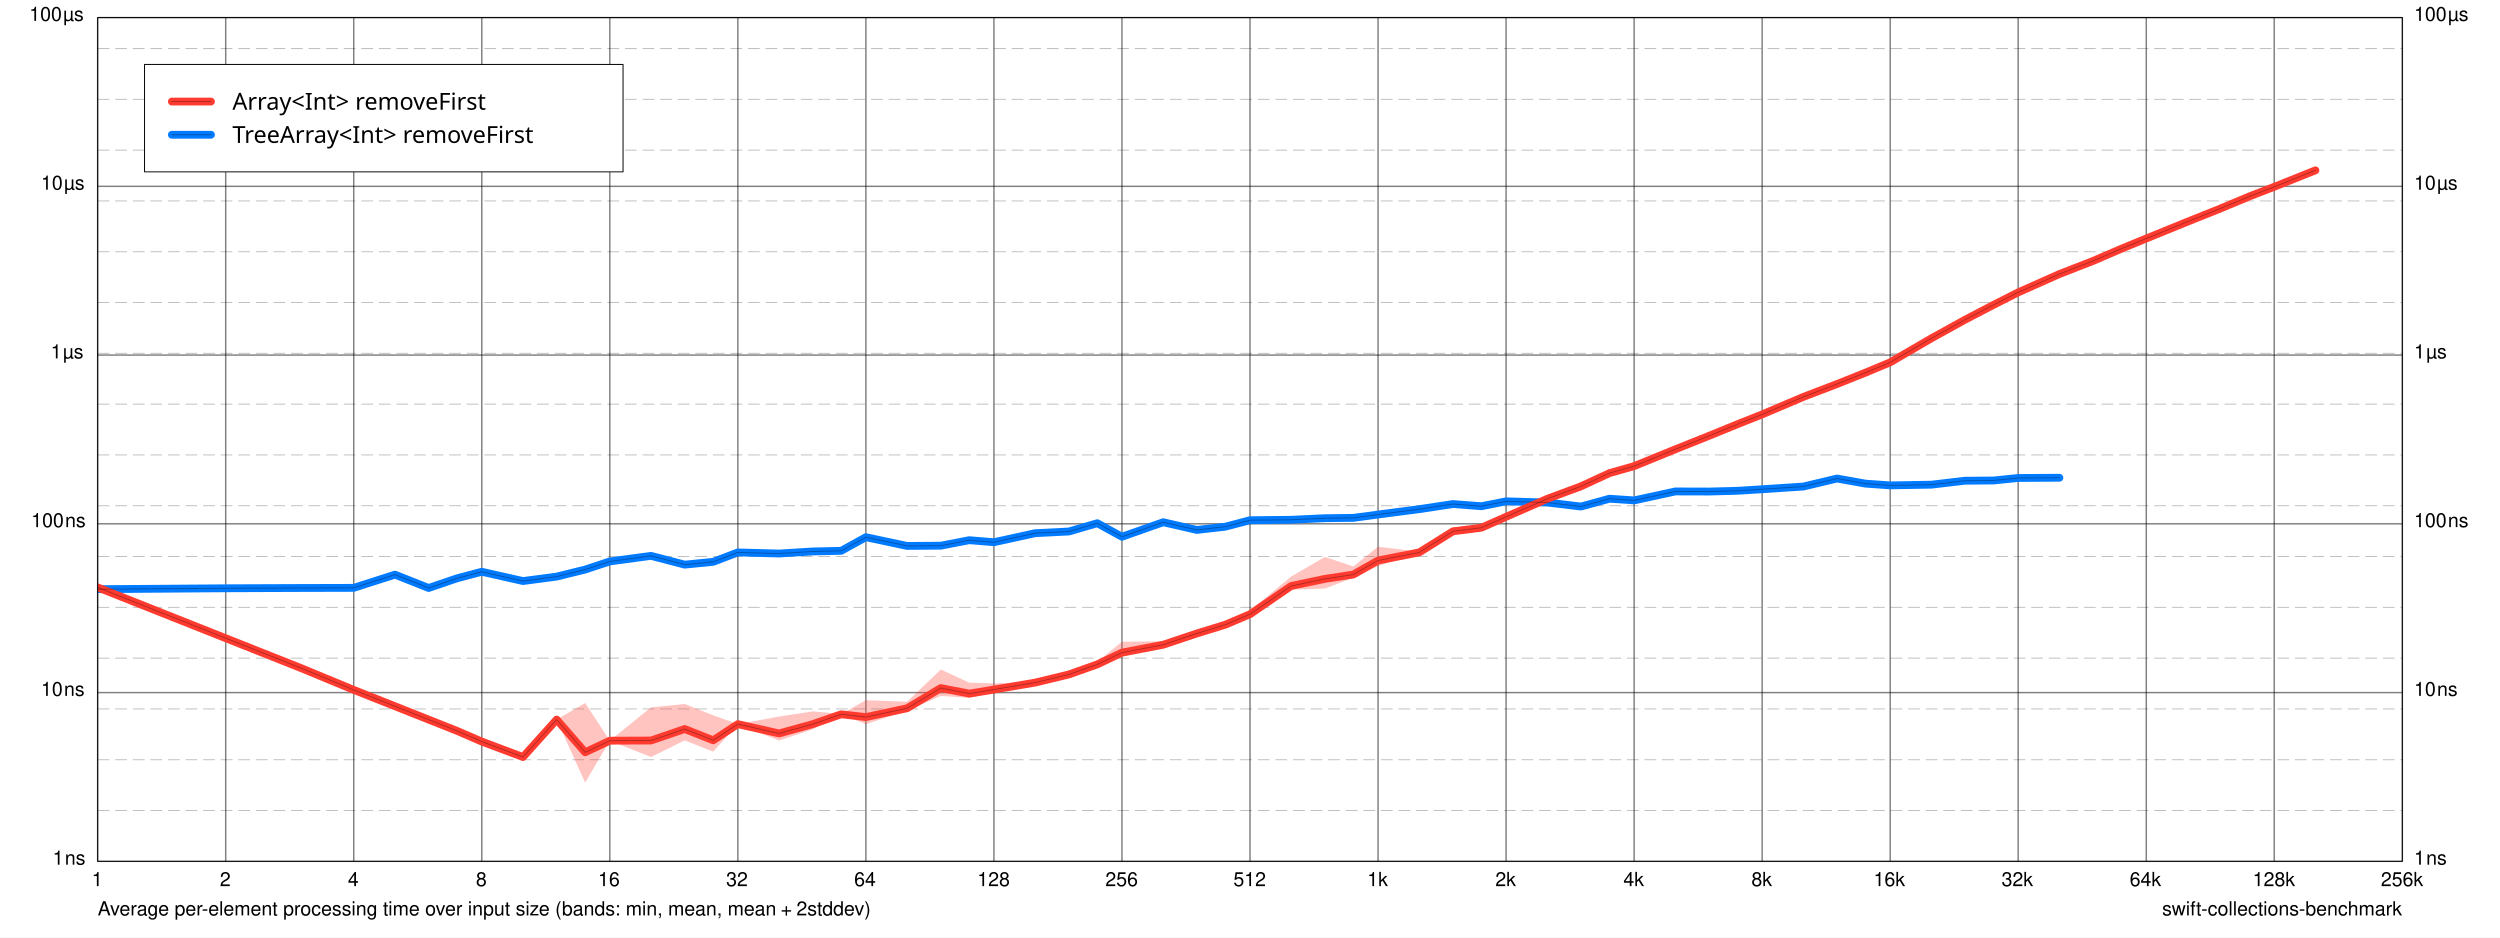
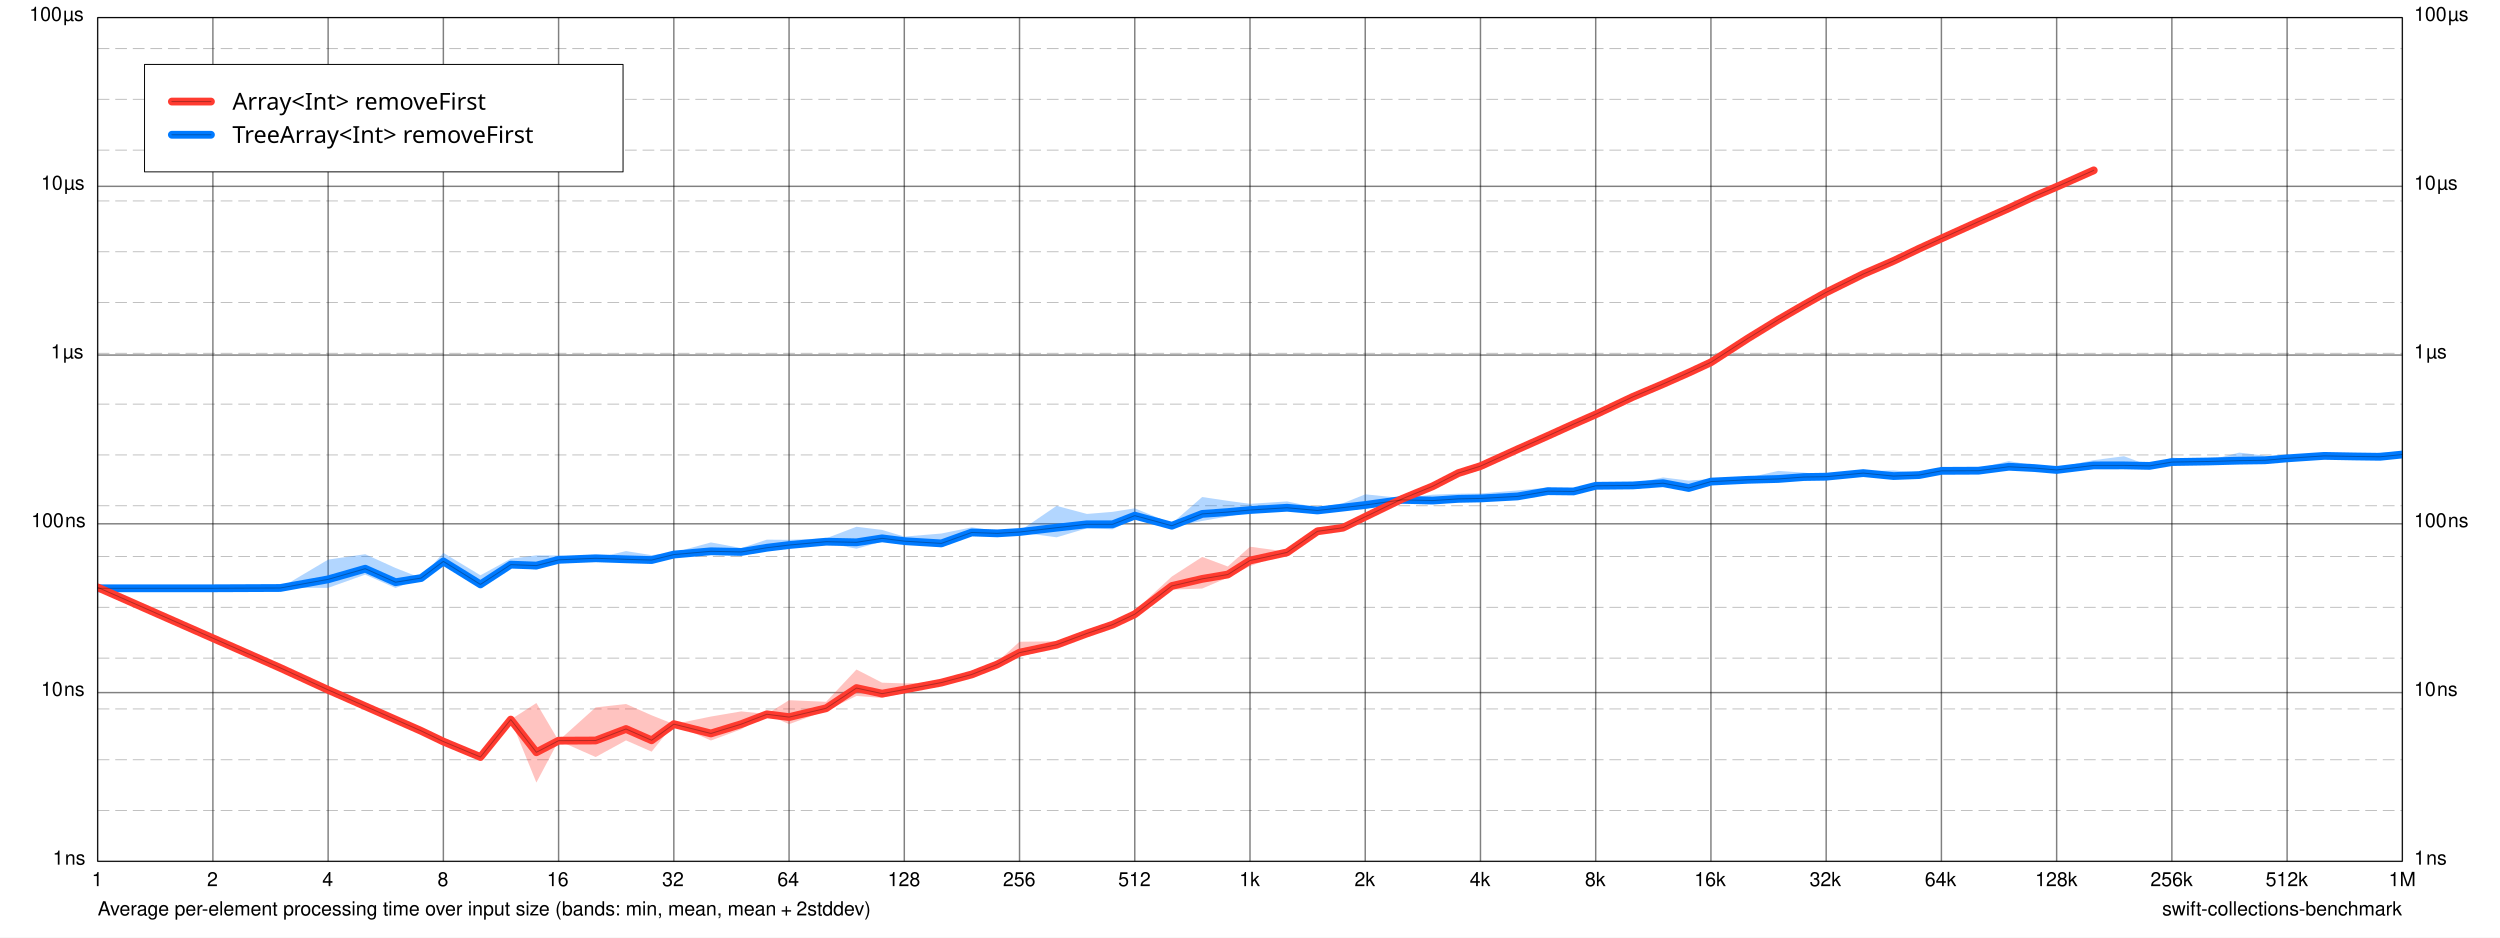
<svg xmlns="http://www.w3.org/2000/svg" xmlns:xlink="http://www.w3.org/1999/xlink" width="1280.0px" height="480.0px" viewBox="0.0 0.0 1280.0 480.0" version="1.1">
  <path d="M 0 0 L 0 480 L 1280 480 L 1280 0 z" fill="#FFFFFF" fill-opacity="1.0" stroke="none" />
  <text x="50" y="468.7" font-family="Helvetica" font-size="10" font-weight="normal" font-style="normal" fill="#000000" fill-opacity="1">Average per-element processing time over input size (bands: min, mean, mean + 2stddev)</text>
  <a xlink:href="https://github.com/apple/swift-collections-benchmark">
    <text x="1107" y="468.7" font-family="Helvetica" font-size="10" font-weight="normal" font-style="normal" fill="#000000" fill-opacity="1">swift-collections-benchmark</text>
  </a>
  <path d="M 50 9 L 50 441" fill="none" stroke-width="0.75" stroke="#000000" stroke-opacity="0.498" stroke-linecap="butt" stroke-linejoin="round" />
  <text x="47" y="453.7" font-family="Helvetica" font-size="10" font-weight="normal" font-style="normal" fill="#000000" fill-opacity="1">1</text>
-   <path d="M 115.56 9 L 115.56 441" fill="none" stroke-width="0.75" stroke="#000000" stroke-opacity="0.498" stroke-linecap="butt" stroke-linejoin="round" />
-   <text x="112.56" y="453.7" font-family="Helvetica" font-size="10" font-weight="normal" font-style="normal" fill="#000000" fill-opacity="1">2</text>
-   <path d="M 181.11 9 L 181.11 441" fill="none" stroke-width="0.75" stroke="#000000" stroke-opacity="0.498" stroke-linecap="butt" stroke-linejoin="round" />
-   <text x="178.11" y="453.7" font-family="Helvetica" font-size="10" font-weight="normal" font-style="normal" fill="#000000" fill-opacity="1">4</text>
-   <path d="M 246.67 9 L 246.67 441" fill="none" stroke-width="0.75" stroke="#000000" stroke-opacity="0.498" stroke-linecap="butt" stroke-linejoin="round" />
-   <text x="243.67" y="453.7" font-family="Helvetica" font-size="10" font-weight="normal" font-style="normal" fill="#000000" fill-opacity="1">8</text>
-   <path d="M 312.22 9 L 312.22 441" fill="none" stroke-width="0.75" stroke="#000000" stroke-opacity="0.498" stroke-linecap="butt" stroke-linejoin="round" />
-   <text x="306.22" y="453.7" font-family="Helvetica" font-size="10" font-weight="normal" font-style="normal" fill="#000000" fill-opacity="1">16</text>
-   <path d="M 377.78 9 L 377.78 441" fill="none" stroke-width="0.75" stroke="#000000" stroke-opacity="0.498" stroke-linecap="butt" stroke-linejoin="round" />
-   <text x="371.78" y="453.7" font-family="Helvetica" font-size="10" font-weight="normal" font-style="normal" fill="#000000" fill-opacity="1">32</text>
-   <path d="M 443.33 9 L 443.33 441" fill="none" stroke-width="0.75" stroke="#000000" stroke-opacity="0.498" stroke-linecap="butt" stroke-linejoin="round" />
-   <text x="437.33" y="453.7" font-family="Helvetica" font-size="10" font-weight="normal" font-style="normal" fill="#000000" fill-opacity="1">64</text>
-   <path d="M 508.89 9 L 508.89 441" fill="none" stroke-width="0.75" stroke="#000000" stroke-opacity="0.498" stroke-linecap="butt" stroke-linejoin="round" />
-   <text x="500.39" y="453.7" font-family="Helvetica" font-size="10" font-weight="normal" font-style="normal" fill="#000000" fill-opacity="1">128</text>
-   <path d="M 574.44 9 L 574.44 441" fill="none" stroke-width="0.75" stroke="#000000" stroke-opacity="0.498" stroke-linecap="butt" stroke-linejoin="round" />
-   <text x="565.94" y="453.7" font-family="Helvetica" font-size="10" font-weight="normal" font-style="normal" fill="#000000" fill-opacity="1">256</text>
+   <path d="M 109 9 L 109 441" fill="none" stroke-width="0.75" stroke="#000000" stroke-opacity="0.498" stroke-linecap="butt" stroke-linejoin="round" />
+   <text x="106" y="453.7" font-family="Helvetica" font-size="10" font-weight="normal" font-style="normal" fill="#000000" fill-opacity="1">2</text>
+   <path d="M 168 9 L 168 441" fill="none" stroke-width="0.75" stroke="#000000" stroke-opacity="0.498" stroke-linecap="butt" stroke-linejoin="round" />
+   <text x="165" y="453.7" font-family="Helvetica" font-size="10" font-weight="normal" font-style="normal" fill="#000000" fill-opacity="1">4</text>
+   <path d="M 227 9 L 227 441" fill="none" stroke-width="0.75" stroke="#000000" stroke-opacity="0.498" stroke-linecap="butt" stroke-linejoin="round" />
+   <text x="224" y="453.7" font-family="Helvetica" font-size="10" font-weight="normal" font-style="normal" fill="#000000" fill-opacity="1">8</text>
+   <path d="M 286 9 L 286 441" fill="none" stroke-width="0.75" stroke="#000000" stroke-opacity="0.498" stroke-linecap="butt" stroke-linejoin="round" />
+   <text x="280" y="453.7" font-family="Helvetica" font-size="10" font-weight="normal" font-style="normal" fill="#000000" fill-opacity="1">16</text>
+   <path d="M 345 9 L 345 441" fill="none" stroke-width="0.75" stroke="#000000" stroke-opacity="0.498" stroke-linecap="butt" stroke-linejoin="round" />
+   <text x="339" y="453.7" font-family="Helvetica" font-size="10" font-weight="normal" font-style="normal" fill="#000000" fill-opacity="1">32</text>
+   <path d="M 404 9 L 404 441" fill="none" stroke-width="0.75" stroke="#000000" stroke-opacity="0.498" stroke-linecap="butt" stroke-linejoin="round" />
+   <text x="398" y="453.7" font-family="Helvetica" font-size="10" font-weight="normal" font-style="normal" fill="#000000" fill-opacity="1">64</text>
+   <path d="M 463 9 L 463 441" fill="none" stroke-width="0.75" stroke="#000000" stroke-opacity="0.498" stroke-linecap="butt" stroke-linejoin="round" />
+   <text x="454.5" y="453.7" font-family="Helvetica" font-size="10" font-weight="normal" font-style="normal" fill="#000000" fill-opacity="1">128</text>
+   <path d="M 522 9 L 522 441" fill="none" stroke-width="0.75" stroke="#000000" stroke-opacity="0.498" stroke-linecap="butt" stroke-linejoin="round" />
+   <text x="513.5" y="453.7" font-family="Helvetica" font-size="10" font-weight="normal" font-style="normal" fill="#000000" fill-opacity="1">256</text>
+   <path d="M 581 9 L 581 441" fill="none" stroke-width="0.75" stroke="#000000" stroke-opacity="0.498" stroke-linecap="butt" stroke-linejoin="round" />
+   <text x="572.5" y="453.7" font-family="Helvetica" font-size="10" font-weight="normal" font-style="normal" fill="#000000" fill-opacity="1">512</text>
  <path d="M 640 9 L 640 441" fill="none" stroke-width="0.75" stroke="#000000" stroke-opacity="0.498" stroke-linecap="butt" stroke-linejoin="round" />
-   <text x="631.5" y="453.7" font-family="Helvetica" font-size="10" font-weight="normal" font-style="normal" fill="#000000" fill-opacity="1">512</text>
-   <path d="M 705.56 9 L 705.56 441" fill="none" stroke-width="0.75" stroke="#000000" stroke-opacity="0.498" stroke-linecap="butt" stroke-linejoin="round" />
-   <text x="700.06" y="453.7" font-family="Helvetica" font-size="10" font-weight="normal" font-style="normal" fill="#000000" fill-opacity="1">1k</text>
-   <path d="M 771.11 9 L 771.11 441" fill="none" stroke-width="0.75" stroke="#000000" stroke-opacity="0.498" stroke-linecap="butt" stroke-linejoin="round" />
-   <text x="765.61" y="453.7" font-family="Helvetica" font-size="10" font-weight="normal" font-style="normal" fill="#000000" fill-opacity="1">2k</text>
-   <path d="M 836.67 9 L 836.67 441" fill="none" stroke-width="0.75" stroke="#000000" stroke-opacity="0.498" stroke-linecap="butt" stroke-linejoin="round" />
-   <text x="831.17" y="453.7" font-family="Helvetica" font-size="10" font-weight="normal" font-style="normal" fill="#000000" fill-opacity="1">4k</text>
-   <path d="M 902.22 9 L 902.22 441" fill="none" stroke-width="0.75" stroke="#000000" stroke-opacity="0.498" stroke-linecap="butt" stroke-linejoin="round" />
-   <text x="896.72" y="453.7" font-family="Helvetica" font-size="10" font-weight="normal" font-style="normal" fill="#000000" fill-opacity="1">8k</text>
-   <path d="M 967.78 9 L 967.78 441" fill="none" stroke-width="0.75" stroke="#000000" stroke-opacity="0.498" stroke-linecap="butt" stroke-linejoin="round" />
-   <text x="959.28" y="453.7" font-family="Helvetica" font-size="10" font-weight="normal" font-style="normal" fill="#000000" fill-opacity="1">16k</text>
-   <path d="M 1033.3 9 L 1033.3 441" fill="none" stroke-width="0.75" stroke="#000000" stroke-opacity="0.498" stroke-linecap="butt" stroke-linejoin="round" />
-   <text x="1024.8" y="453.7" font-family="Helvetica" font-size="10" font-weight="normal" font-style="normal" fill="#000000" fill-opacity="1">32k</text>
-   <path d="M 1098.9 9 L 1098.9 441" fill="none" stroke-width="0.75" stroke="#000000" stroke-opacity="0.498" stroke-linecap="butt" stroke-linejoin="round" />
-   <text x="1090.4" y="453.7" font-family="Helvetica" font-size="10" font-weight="normal" font-style="normal" fill="#000000" fill-opacity="1">64k</text>
-   <path d="M 1164.4 9 L 1164.4 441" fill="none" stroke-width="0.75" stroke="#000000" stroke-opacity="0.498" stroke-linecap="butt" stroke-linejoin="round" />
-   <text x="1153.4" y="453.7" font-family="Helvetica" font-size="10" font-weight="normal" font-style="normal" fill="#000000" fill-opacity="1">128k</text>
+   <text x="634.5" y="453.7" font-family="Helvetica" font-size="10" font-weight="normal" font-style="normal" fill="#000000" fill-opacity="1">1k</text>
+   <path d="M 699 9 L 699 441" fill="none" stroke-width="0.75" stroke="#000000" stroke-opacity="0.498" stroke-linecap="butt" stroke-linejoin="round" />
+   <text x="693.5" y="453.7" font-family="Helvetica" font-size="10" font-weight="normal" font-style="normal" fill="#000000" fill-opacity="1">2k</text>
+   <path d="M 758 9 L 758 441" fill="none" stroke-width="0.75" stroke="#000000" stroke-opacity="0.498" stroke-linecap="butt" stroke-linejoin="round" />
+   <text x="752.5" y="453.7" font-family="Helvetica" font-size="10" font-weight="normal" font-style="normal" fill="#000000" fill-opacity="1">4k</text>
+   <path d="M 817 9 L 817 441" fill="none" stroke-width="0.75" stroke="#000000" stroke-opacity="0.498" stroke-linecap="butt" stroke-linejoin="round" />
+   <text x="811.5" y="453.7" font-family="Helvetica" font-size="10" font-weight="normal" font-style="normal" fill="#000000" fill-opacity="1">8k</text>
+   <path d="M 876 9 L 876 441" fill="none" stroke-width="0.75" stroke="#000000" stroke-opacity="0.498" stroke-linecap="butt" stroke-linejoin="round" />
+   <text x="867.5" y="453.7" font-family="Helvetica" font-size="10" font-weight="normal" font-style="normal" fill="#000000" fill-opacity="1">16k</text>
+   <path d="M 935 9 L 935 441" fill="none" stroke-width="0.75" stroke="#000000" stroke-opacity="0.498" stroke-linecap="butt" stroke-linejoin="round" />
+   <text x="926.5" y="453.7" font-family="Helvetica" font-size="10" font-weight="normal" font-style="normal" fill="#000000" fill-opacity="1">32k</text>
+   <path d="M 994 9 L 994 441" fill="none" stroke-width="0.75" stroke="#000000" stroke-opacity="0.498" stroke-linecap="butt" stroke-linejoin="round" />
+   <text x="985.5" y="453.7" font-family="Helvetica" font-size="10" font-weight="normal" font-style="normal" fill="#000000" fill-opacity="1">64k</text>
+   <path d="M 1053 9 L 1053 441" fill="none" stroke-width="0.75" stroke="#000000" stroke-opacity="0.498" stroke-linecap="butt" stroke-linejoin="round" />
+   <text x="1042" y="453.7" font-family="Helvetica" font-size="10" font-weight="normal" font-style="normal" fill="#000000" fill-opacity="1">128k</text>
+   <path d="M 1112 9 L 1112 441" fill="none" stroke-width="0.75" stroke="#000000" stroke-opacity="0.498" stroke-linecap="butt" stroke-linejoin="round" />
+   <text x="1101" y="453.7" font-family="Helvetica" font-size="10" font-weight="normal" font-style="normal" fill="#000000" fill-opacity="1">256k</text>
+   <path d="M 1171 9 L 1171 441" fill="none" stroke-width="0.75" stroke="#000000" stroke-opacity="0.498" stroke-linecap="butt" stroke-linejoin="round" />
+   <text x="1160" y="453.7" font-family="Helvetica" font-size="10" font-weight="normal" font-style="normal" fill="#000000" fill-opacity="1">512k</text>
  <path d="M 1230 9 L 1230 441" fill="none" stroke-width="0.75" stroke="#000000" stroke-opacity="0.498" stroke-linecap="butt" stroke-linejoin="round" />
-   <text x="1219" y="453.7" font-family="Helvetica" font-size="10" font-weight="normal" font-style="normal" fill="#000000" fill-opacity="1">256k</text>
+   <text x="1223" y="453.7" font-family="Helvetica" font-size="10" font-weight="normal" font-style="normal" fill="#000000" fill-opacity="1">1M</text>
  <path d="M 50 441 L 1230 441" fill="none" stroke-width="0.75" stroke="#000000" stroke-opacity="0.498" stroke-linecap="butt" stroke-linejoin="round" />
  <text x="27" y="442.7" font-family="Helvetica" font-size="10" font-weight="normal" font-style="normal" fill="#000000" fill-opacity="1">1 ns</text>
  <text x="1236" y="442.7" font-family="Helvetica" font-size="10" font-weight="normal" font-style="normal" fill="#000000" fill-opacity="1">1 ns</text>
  <path d="M 50 354.6 L 1230 354.6" fill="none" stroke-width="0.75" stroke="#000000" stroke-opacity="0.498" stroke-linecap="butt" stroke-linejoin="round" />
  <text x="21" y="356.3" font-family="Helvetica" font-size="10" font-weight="normal" font-style="normal" fill="#000000" fill-opacity="1">10 ns</text>
  <text x="1236" y="356.3" font-family="Helvetica" font-size="10" font-weight="normal" font-style="normal" fill="#000000" fill-opacity="1">10 ns</text>
  <path d="M 50 268.2 L 1230 268.2" fill="none" stroke-width="0.75" stroke="#000000" stroke-opacity="0.498" stroke-linecap="butt" stroke-linejoin="round" />
  <text x="16" y="269.9" font-family="Helvetica" font-size="10" font-weight="normal" font-style="normal" fill="#000000" fill-opacity="1">100 ns</text>
  <text x="1236" y="269.9" font-family="Helvetica" font-size="10" font-weight="normal" font-style="normal" fill="#000000" fill-opacity="1">100 ns</text>
  <path d="M 50 181.8 L 1230 181.8" fill="none" stroke-width="0.75" stroke="#000000" stroke-opacity="0.498" stroke-linecap="butt" stroke-linejoin="round" />
  <text x="26" y="183.5" font-family="Helvetica" font-size="10" font-weight="normal" font-style="normal" fill="#000000" fill-opacity="1">1 µs</text>
  <text x="1236" y="183.5" font-family="Helvetica" font-size="10" font-weight="normal" font-style="normal" fill="#000000" fill-opacity="1">1 µs</text>
  <path d="M 50 95.4 L 1230 95.4" fill="none" stroke-width="0.75" stroke="#000000" stroke-opacity="0.498" stroke-linecap="butt" stroke-linejoin="round" />
  <text x="21" y="97.1" font-family="Helvetica" font-size="10" font-weight="normal" font-style="normal" fill="#000000" fill-opacity="1">10 µs</text>
  <text x="1236" y="97.1" font-family="Helvetica" font-size="10" font-weight="normal" font-style="normal" fill="#000000" fill-opacity="1">10 µs</text>
  <path d="M 50 9 L 1230 9" fill="none" stroke-width="0.75" stroke="#000000" stroke-opacity="0.498" stroke-linecap="butt" stroke-linejoin="round" />
  <text x="15" y="10.7" font-family="Helvetica" font-size="10" font-weight="normal" font-style="normal" fill="#000000" fill-opacity="1">100 µs</text>
  <text x="1236" y="10.7" font-family="Helvetica" font-size="10" font-weight="normal" font-style="normal" fill="#000000" fill-opacity="1">100 µs</text>
  <path d="M 50 414.99 L 1230 414.99" fill="none" stroke-width="0.5" stroke="#000000" stroke-opacity="0.259" stroke-linecap="butt" stroke-linejoin="round" stroke-dasharray="6 3" stroke-dashoffset="0" />
  <path d="M 50 388.98 L 1230 388.98" fill="none" stroke-width="0.5" stroke="#000000" stroke-opacity="0.259" stroke-linecap="butt" stroke-linejoin="round" stroke-dasharray="6 3" stroke-dashoffset="0" />
  <path d="M 50 362.97 L 1230 362.97" fill="none" stroke-width="0.5" stroke="#000000" stroke-opacity="0.259" stroke-linecap="butt" stroke-linejoin="round" stroke-dasharray="6 3" stroke-dashoffset="0" />
  <path d="M 50 336.96 L 1230 336.96" fill="none" stroke-width="0.5" stroke="#000000" stroke-opacity="0.259" stroke-linecap="butt" stroke-linejoin="round" stroke-dasharray="6 3" stroke-dashoffset="0" />
  <path d="M 50 310.96 L 1230 310.96" fill="none" stroke-width="0.5" stroke="#000000" stroke-opacity="0.259" stroke-linecap="butt" stroke-linejoin="round" stroke-dasharray="6 3" stroke-dashoffset="0" />
  <path d="M 50 284.95 L 1230 284.95" fill="none" stroke-width="0.5" stroke="#000000" stroke-opacity="0.259" stroke-linecap="butt" stroke-linejoin="round" stroke-dasharray="6 3" stroke-dashoffset="0" />
  <path d="M 50 258.94 L 1230 258.94" fill="none" stroke-width="0.5" stroke="#000000" stroke-opacity="0.259" stroke-linecap="butt" stroke-linejoin="round" stroke-dasharray="6 3" stroke-dashoffset="0" />
  <path d="M 50 232.93 L 1230 232.93" fill="none" stroke-width="0.5" stroke="#000000" stroke-opacity="0.259" stroke-linecap="butt" stroke-linejoin="round" stroke-dasharray="6 3" stroke-dashoffset="0" />
  <path d="M 50 206.92 L 1230 206.92" fill="none" stroke-width="0.5" stroke="#000000" stroke-opacity="0.259" stroke-linecap="butt" stroke-linejoin="round" stroke-dasharray="6 3" stroke-dashoffset="0" />
  <path d="M 50 180.91 L 1230 180.91" fill="none" stroke-width="0.5" stroke="#000000" stroke-opacity="0.259" stroke-linecap="butt" stroke-linejoin="round" stroke-dasharray="6 3" stroke-dashoffset="0" />
  <path d="M 50 154.9 L 1230 154.9" fill="none" stroke-width="0.5" stroke="#000000" stroke-opacity="0.259" stroke-linecap="butt" stroke-linejoin="round" stroke-dasharray="6 3" stroke-dashoffset="0" />
  <path d="M 50 128.89 L 1230 128.89" fill="none" stroke-width="0.5" stroke="#000000" stroke-opacity="0.259" stroke-linecap="butt" stroke-linejoin="round" stroke-dasharray="6 3" stroke-dashoffset="0" />
  <path d="M 50 102.88 L 1230 102.88" fill="none" stroke-width="0.5" stroke="#000000" stroke-opacity="0.259" stroke-linecap="butt" stroke-linejoin="round" stroke-dasharray="6 3" stroke-dashoffset="0" />
  <path d="M 50 76.874 L 1230 76.874" fill="none" stroke-width="0.5" stroke="#000000" stroke-opacity="0.259" stroke-linecap="butt" stroke-linejoin="round" stroke-dasharray="6 3" stroke-dashoffset="0" />
  <path d="M 50 50.865 L 1230 50.865" fill="none" stroke-width="0.5" stroke="#000000" stroke-opacity="0.259" stroke-linecap="butt" stroke-linejoin="round" stroke-dasharray="6 3" stroke-dashoffset="0" />
  <path d="M 50 24.856 L 1230 24.856" fill="none" stroke-width="0.5" stroke="#000000" stroke-opacity="0.259" stroke-linecap="butt" stroke-linejoin="round" stroke-dasharray="6 3" stroke-dashoffset="0" />
  <path d="M 74 33 L 74 88 L 319 88 L 319 33 z" fill="#FFFFFF" fill-opacity="1.0" stroke="none" />
  <clipPath id="clip-0">
    <path d="M 50 9 L 50 441 L 1230 441 L 1230 9 z" />
  </clipPath>
  <g clip-path="url(#clip-0)">
-     <path d="M 50 301.66L 115.56 301.2L 153.9 301.05L 181.11 300.98L 202.22 294.21L 219.46 301.05L 234.04 296.08L 246.67 292.74L 267.77 297.5L 285.01 295.22L 299.59 291.62L 312.22 287.45L 333.33 284.6L 350.57 289.1L 365.15 287.66L 377.78 282.84L 398.88 283.41L 416.13 282.35L 430.7 282.02L 443.33 275.04L 464.44 279.52L 481.68 279.39L 496.26 276.58L 508.89 277.62L 529.99 272.99L 547.24 272.13L 561.82 267.89L 574.44 274.82L 595.55 267.38L 612.79 271.32L 627.37 269.67L 640 266.35L 661.1 266.13L 678.35 265.32L 692.93 265.14L 705.56 263.44L 726.66 260.69L 743.9 258.07L 758.48 259.19L 771.11 256.68L 792.22 257.29L 809.46 259.35L 824.04 255.34L 836.67 256.2L 857.77 251.62L 875.01 251.67L 889.59 251.29L 902.22 250.49L 923.33 249.11L 940.57 245L 955.15 247.62L 967.78 248.52L 988.88 248.15L 1006.1 246.13L 1020.7 246.01L 1033.3 244.72L 1054.4 244.61L 1054.4 244.61L 1033.3 244.72L 1020.7 246.01L 1006.1 246.13L 988.88 248.15L 967.78 248.52L 955.15 247.62L 940.57 245L 923.33 249.11L 902.22 250.49L 889.59 251.29L 875.01 251.67L 857.77 251.62L 836.67 256.2L 824.04 255.34L 809.46 259.35L 792.22 257.29L 771.11 256.68L 758.48 259.19L 743.9 258.07L 726.66 260.69L 705.56 263.44L 692.93 265.14L 678.35 265.32L 661.1 266.13L 640 266.35L 627.37 269.67L 612.79 271.32L 595.55 267.38L 574.44 274.82L 561.82 267.89L 547.24 272.13L 529.99 272.99L 508.89 277.62L 496.26 276.58L 481.68 279.39L 464.44 279.52L 443.33 275.04L 430.7 282.02L 416.13 282.35L 398.88 283.41L 377.78 282.84L 365.15 287.66L 350.57 289.1L 333.33 284.6L 312.22 287.45L 299.59 291.62L 285.01 295.22L 267.77 297.5L 246.67 292.74L 234.04 296.08L 219.46 301.05L 202.22 294.21L 181.11 300.98L 153.9 301.05L 115.56 301.2L 50 301.66" fill="#007AFF" fill-opacity="0.302" stroke="none" />
-     <path d="M 50 300.75L 115.56 326.76L 153.9 341.97L 181.11 351.96L 202.22 360.33L 219.46 367.18L 234.04 372.96L 246.67 379.68L 267.77 386.34L 285.01 368.43L 299.59 359.95L 312.22 379.23L 333.33 362.18L 350.57 360.44L 365.15 366.23L 377.78 370.76L 398.88 366.87L 416.13 364.23L 430.7 365.58L 443.33 358.5L 464.44 359.32L 481.68 342.79L 496.26 349.53L 508.89 349.9L 529.99 349.46L 547.24 343.57L 561.82 338.84L 574.44 328.57L 595.55 328.36L 612.79 322.57L 627.37 319.64L 640 312.73L 661.1 295.17L 678.35 285.14L 692.93 290.04L 705.56 279.92L 726.66 282.49L 743.9 269.99L 758.48 269.48L 771.11 263.24L 792.22 254.69L 809.46 248.1L 824.04 241.48L 836.67 238.65L 857.77 230.04L 875.01 223.07L 889.59 216.98L 902.22 212.01L 923.33 202.03L 940.57 196.32L 955.15 190.39L 967.78 184.45L 988.88 173.1L 1006.1 163.49L 1020.7 155.12L 1033.3 149.54L 1054.4 139.12L 1071.7 133.11L 1086.3 127.1L 1098.9 122.05L 1120 113.35L 1137.2 106.5L 1151.8 99.781L 1164.4 95.335L 1185.5 87.039L 1185.5 87.282L 1164.4 95.761L 1151.8 100.77L 1137.2 106.67L 1120 113.57L 1098.9 122.12L 1086.3 127.34L 1071.7 133.75L 1054.4 140.73L 1033.3 149.75L 1020.7 156.42L 1006.1 163.77L 988.88 173.25L 967.78 185.88L 955.15 190.93L 940.57 196.72L 923.33 203.63L 902.22 212.23L 889.59 217.27L 875.01 223.16L 857.77 230.04L 836.67 238.65L 824.04 242.51L 809.46 249.31L 792.22 255.63L 771.11 265.09L 758.48 270.43L 743.9 272.79L 726.66 282.94L 705.56 289.83L 692.93 295.71L 678.35 301.34L 661.1 301.88L 640 315.11L 627.37 319.91L 612.79 324.97L 595.55 330.75L 574.44 336.33L 561.82 340.63L 547.24 345.96L 529.99 349.5L 508.89 354.25L 496.26 357.34L 481.68 356.32L 464.44 363.86L 443.33 370.76L 430.7 365.75L 416.13 373.38L 398.88 379.14L 377.78 370.76L 365.15 384.86L 350.57 379.08L 333.33 387.6L 312.22 379.23L 299.59 400.68L 285.01 368.43L 267.77 388.06L 246.67 379.68L 234.04 374.67L 219.46 368.89L 202.22 362.05L 181.11 353.67L 153.9 341.97L 115.56 326.76L 50 300.75" fill="#FF3B30" fill-opacity="0.302" stroke="none" />
-     <path d="M 50 301.66L 115.56 301.2L 153.9 301.05L 181.11 300.98L 202.22 294.21L 219.46 301.05L 234.04 296.08L 246.67 292.74L 267.77 297.5L 285.01 295.22L 299.59 291.62L 312.22 287.45L 333.33 284.6L 350.57 289.1L 365.15 287.66L 377.78 282.84L 398.88 283.41L 416.13 282.35L 430.7 282.02L 443.33 275.04L 464.44 279.52L 481.68 279.39L 496.26 276.58L 508.89 277.62L 529.99 272.99L 547.24 272.13L 561.82 267.89L 574.44 274.82L 595.55 267.38L 612.79 271.32L 627.37 269.67L 640 266.35L 661.1 266.13L 678.35 265.32L 692.93 265.14L 705.56 263.44L 726.66 260.69L 743.9 258.07L 758.48 259.19L 771.11 256.68L 792.22 257.29L 809.46 259.35L 824.04 255.34L 836.67 256.2L 857.77 251.62L 875.01 251.67L 889.59 251.29L 902.22 250.49L 923.33 249.11L 940.57 245L 955.15 247.62L 967.78 248.52L 988.88 248.15L 1006.1 246.13L 1020.7 246.01L 1033.3 244.72L 1054.4 244.61" fill="none" stroke-width="4" stroke="#007AFF" stroke-opacity="1" stroke-linecap="round" stroke-linejoin="round" />
-     <path d="M 50 300.75L 115.56 326.76L 153.9 341.97L 181.11 353.22L 202.22 361.59L 219.46 368.43L 234.04 374.22L 246.67 379.68L 267.77 387.6L 285.01 368.43L 299.59 385.16L 312.22 379.23L 333.33 379.14L 350.57 373.25L 365.15 379.03L 377.78 370.76L 398.88 375.53L 416.13 370.76L 430.7 365.71L 443.33 367.16L 464.44 362.62L 481.68 352.29L 496.26 355.14L 508.89 353.06L 529.99 349.49L 547.24 345.32L 561.82 340.16L 574.44 334.14L 595.55 330.11L 612.79 324.33L 627.37 319.84L 640 314.48L 661.1 300.01L 678.35 296.39L 692.93 294.15L 705.56 286.98L 726.66 282.82L 743.9 272.04L 758.48 270.18L 771.11 264.6L 792.22 255.38L 809.46 248.99L 824.04 242.24L 836.67 238.65L 857.77 230.04L 875.01 223.14L 889.59 217.19L 902.22 212.17L 923.33 203.2L 940.57 196.61L 955.15 190.79L 967.78 185.5L 988.88 173.21L 1006.1 163.69L 1020.7 156.08L 1033.3 149.7L 1054.4 140.31L 1071.7 133.58L 1086.3 127.28L 1098.9 122.1L 1120 113.51L 1137.2 106.62L 1151.8 100.51L 1164.4 95.649L 1185.5 87.218" fill="none" stroke-width="4" stroke="#FF3B30" stroke-opacity="1" stroke-linecap="round" stroke-linejoin="round" />
-     <path d="M 50 301.66L 115.56 301.2L 153.9 301.05L 181.11 300.98L 202.22 294.21L 219.46 301.05L 234.04 296.08L 246.67 292.74L 267.77 297.5L 285.01 295.22L 299.59 291.62L 312.22 287.45L 333.33 284.6L 350.57 289.1L 365.15 287.66L 377.78 282.84L 398.88 283.41L 416.13 282.35L 430.7 282.02L 443.33 275.04L 464.44 279.52L 481.68 279.39L 496.26 276.58L 508.89 277.62L 529.99 272.99L 547.24 272.13L 561.82 267.89L 574.44 274.82L 595.55 267.38L 612.79 271.32L 627.37 269.67L 640 266.35L 661.1 266.13L 678.35 265.32L 692.93 265.14L 705.56 263.44L 726.66 260.69L 743.9 258.07L 758.48 259.19L 771.11 256.68L 792.22 257.29L 809.46 259.35L 824.04 255.34L 836.67 256.2L 857.77 251.62L 875.01 251.67L 889.59 251.29L 902.22 250.49L 923.33 249.11L 940.57 245L 955.15 247.62L 967.78 248.52L 988.88 248.15L 1006.1 246.13L 1020.7 246.01L 1033.3 244.72L 1054.4 244.61" fill="none" stroke-width="0.5" stroke="#000000" stroke-opacity="0.302" stroke-linecap="round" stroke-linejoin="round" />
-     <path d="M 50 300.75L 115.56 326.76L 153.9 341.97L 181.11 353.22L 202.22 361.59L 219.46 368.43L 234.04 374.22L 246.67 379.68L 267.77 387.6L 285.01 368.43L 299.59 385.16L 312.22 379.23L 333.33 379.14L 350.57 373.25L 365.15 379.03L 377.78 370.76L 398.88 375.53L 416.13 370.76L 430.7 365.71L 443.33 367.16L 464.44 362.62L 481.68 352.29L 496.26 355.14L 508.89 353.06L 529.99 349.49L 547.24 345.32L 561.82 340.16L 574.44 334.14L 595.55 330.11L 612.79 324.33L 627.37 319.84L 640 314.48L 661.1 300.01L 678.35 296.39L 692.93 294.15L 705.56 286.98L 726.66 282.82L 743.9 272.04L 758.48 270.18L 771.11 264.6L 792.22 255.38L 809.46 248.99L 824.04 242.24L 836.67 238.65L 857.77 230.04L 875.01 223.14L 889.59 217.19L 902.22 212.17L 923.33 203.2L 940.57 196.61L 955.15 190.79L 967.78 185.5L 988.88 173.21L 1006.1 163.69L 1020.7 156.08L 1033.3 149.7L 1054.4 140.31L 1071.7 133.58L 1086.3 127.28L 1098.9 122.1L 1120 113.51L 1137.2 106.62L 1151.8 100.51L 1164.4 95.649L 1185.5 87.218" fill="none" stroke-width="0.5" stroke="#000000" stroke-opacity="0.302" stroke-linecap="round" stroke-linejoin="round" />
+     <path d="M 50 299.94L 109 301.2L 143.51 301.05L 168 286.52L 186.99 283.75L 202.51 290.81L 215.63 295.96L 227 283.06L 245.99 294.55L 261.51 286.06L 274.63 284.33L 286 284.42L 304.99 285.84L 320.51 282.16L 333.63 284.22L 345 282.89L 363.99 277.72L 379.51 280.62L 392.63 276.3L 404 276.39L 422.99 275.62L 438.51 269.7L 451.63 271.31L 463 274.74L 481.99 273.16L 497.51 270L 510.63 271.76L 522 271.91L 540.99 258.99L 556.51 263.14L 569.63 262.07L 581 260.26L 599.99 268.03L 615.51 254.47L 628.63 256.43L 640 257.96L 658.99 256.72L 674.51 260.01L 687.63 257.65L 699 253.09L 717.99 255.05L 733.51 253.26L 746.63 252.79L 758 252.66L 776.99 251.11L 792.51 249.59L 805.63 251.14L 817 248.08L 835.99 247.59L 851.51 244.44L 864.63 246.08L 876 245.21L 894.99 244.61L 910.51 241.09L 923.63 241.99L 935 243.11L 953.99 241.19L 969.51 240.88L 982.63 241.95L 994 239.6L 1013 239.76L 1028.5 236.08L 1041.6 238.3L 1053 239.44L 1072 235.6L 1087.5 233.58L 1100.6 238.5L 1112 234.3L 1131 235.63L 1146.5 231.73L 1159.6 233.31L 1171 234.56L 1190 233.18L 1205.5 233.6L 1218.6 231.72L 1230 231.16L 1230 233.27L 1218.6 234.68L 1205.5 233.73L 1190 233.49L 1171 234.72L 1159.6 236.54L 1146.5 237.42L 1131 236.5L 1112 237.42L 1100.6 238.55L 1087.5 240.09L 1072 239.29L 1053 241.04L 1041.6 240.12L 1028.5 240.07L 1013 241.44L 994 241.62L 982.63 243.69L 969.51 244.82L 953.99 242.59L 935 244.41L 923.63 245.07L 910.51 246.81L 894.99 246.03L 876 247.08L 864.63 251.29L 851.51 248.49L 835.99 248.88L 817 248.96L 805.63 251.81L 792.51 252.17L 776.99 255.31L 758 256.14L 746.63 256.4L 733.51 257.43L 717.99 256.23L 699 260.69L 687.63 260.7L 674.51 261.85L 658.99 261.19L 640 262.34L 628.63 264.43L 615.51 266.73L 599.99 269.59L 581 265.43L 569.63 271L 556.51 270.49L 540.99 275.1L 522 272.56L 510.63 273.56L 497.51 273.6L 481.99 280.19L 463 277.93L 451.63 277.28L 438.51 280.95L 422.99 277.96L 404 280.05L 392.63 282.02L 379.51 283.32L 363.99 284.01L 345 284.31L 333.63 287.68L 320.51 287.97L 304.99 285.84L 286 287.45L 274.63 291.62L 261.51 290.24L 245.99 301.02L 227 289.13L 215.63 295.96L 202.51 301.05L 186.99 294.21L 168 300.98L 143.51 301.05L 109 301.2L 50 301.66" fill="#007AFF" fill-opacity="0.302" stroke="none" />
+     <path d="M 50 300.75L 109 326.76L 143.51 341.97L 168 351.96L 186.99 360.33L 202.51 367.18L 215.63 372.96L 227 379.68L 245.99 386.34L 261.51 368.43L 274.63 359.95L 286 379.23L 304.99 362.18L 320.51 360.44L 333.63 366.23L 345 370.76L 363.99 366.87L 379.51 364.23L 392.63 365.58L 404 358.5L 422.99 359.32L 438.51 342.79L 451.63 349.53L 463 349.9L 481.99 349.46L 497.51 343.57L 510.63 338.84L 522 328.57L 540.99 328.36L 556.51 322.57L 569.63 319.64L 581 312.73L 599.99 295.17L 615.51 285.14L 628.63 290.04L 640 279.92L 658.99 282.49L 674.51 269.99L 687.63 269.48L 699 263.24L 717.99 254.69L 733.51 248.1L 746.63 241.48L 758 238.65L 776.99 230.04L 792.51 223.07L 805.63 216.98L 817 212.01L 835.99 202.03L 851.51 196.32L 864.63 190.39L 876 184.45L 894.99 173.1L 910.51 163.49L 923.63 155.12L 935 149.54L 953.99 139.12L 969.51 133.11L 982.63 127.1L 994 122.05L 1013 113.35L 1028.5 106.5L 1041.6 99.781L 1053 95.335L 1072 87.039L 1072 87.282L 1053 95.761L 1041.6 100.77L 1028.5 106.67L 1013 113.57L 994 122.12L 982.63 127.34L 969.51 133.75L 953.99 140.73L 935 149.75L 923.63 156.42L 910.51 163.77L 894.99 173.25L 876 185.88L 864.63 190.93L 851.51 196.72L 835.99 203.63L 817 212.23L 805.63 217.27L 792.51 223.16L 776.99 230.04L 758 238.65L 746.63 242.51L 733.51 249.31L 717.99 255.63L 699 265.09L 687.63 270.43L 674.51 272.79L 658.99 282.94L 640 289.83L 628.63 295.71L 615.51 301.34L 599.99 301.88L 581 315.11L 569.63 319.91L 556.51 324.97L 540.99 330.75L 522 336.33L 510.63 340.63L 497.51 345.96L 481.99 349.5L 463 354.25L 451.63 357.34L 438.51 356.32L 422.99 363.86L 404 370.76L 392.63 365.75L 379.51 373.38L 363.99 379.14L 345 370.76L 333.63 384.86L 320.51 379.08L 304.99 387.6L 286 379.23L 274.63 400.68L 261.51 368.43L 245.99 388.06L 227 379.68L 215.63 374.67L 202.51 368.89L 186.99 362.05L 168 353.67L 143.51 341.97L 109 326.76L 50 300.75" fill="#FF3B30" fill-opacity="0.302" stroke="none" />
+     <path d="M 50 301.2L 109 301.2L 143.51 301.05L 168 296.63L 186.99 291.18L 202.51 298.09L 215.63 295.96L 227 287.45L 245.99 299.22L 261.51 289.1L 274.63 289.58L 286 286.63L 304.99 285.84L 320.51 286.37L 333.63 286.75L 345 283.93L 363.99 282.26L 379.51 282.6L 392.63 280.44L 404 279.06L 422.99 277.34L 438.51 277.67L 451.63 275.63L 463 277.07L 481.99 278.22L 497.51 272.63L 510.63 273.08L 522 272.39L 540.99 270.18L 556.51 268.43L 569.63 268.45L 581 264.01L 599.99 269.18L 615.51 263.12L 628.63 262.17L 640 261.14L 658.99 259.97L 674.51 261.36L 687.63 259.88L 699 258.55L 717.99 255.92L 733.51 256.3L 746.63 255.42L 758 255.2L 776.99 254.17L 792.51 251.48L 805.63 251.63L 817 248.73L 835.99 248.54L 851.51 247.39L 864.63 249.86L 876 246.58L 894.99 245.66L 910.51 245.23L 923.63 244.24L 935 244.07L 953.99 242.22L 969.51 243.75L 982.63 243.23L 994 241.08L 1013 240.99L 1028.5 238.98L 1041.6 239.64L 1053 240.62L 1072 238.29L 1087.5 238.28L 1100.6 238.54L 1112 236.58L 1131 236.27L 1146.5 235.85L 1159.6 235.67L 1171 234.68L 1190 233.41L 1205.5 233.7L 1218.6 233.88L 1230 232.71" fill="none" stroke-width="4" stroke="#007AFF" stroke-opacity="1" stroke-linecap="round" stroke-linejoin="round" />
+     <path d="M 50 300.75L 109 326.76L 143.51 341.97L 168 353.22L 186.99 361.59L 202.51 368.43L 215.63 374.22L 227 379.68L 245.99 387.6L 261.51 368.43L 274.63 385.16L 286 379.23L 304.99 379.14L 320.51 373.25L 333.63 379.03L 345 370.76L 363.99 375.53L 379.51 370.76L 392.63 365.71L 404 367.16L 422.99 362.62L 438.51 352.29L 451.63 355.14L 463 353.06L 481.99 349.49L 497.51 345.32L 510.63 340.16L 522 334.14L 540.99 330.11L 556.51 324.33L 569.63 319.84L 581 314.48L 599.99 300.01L 615.51 296.39L 628.63 294.15L 640 286.98L 658.99 282.82L 674.51 272.04L 687.63 270.18L 699 264.6L 717.99 255.38L 733.51 248.99L 746.63 242.24L 758 238.65L 776.99 230.04L 792.51 223.14L 805.63 217.19L 817 212.17L 835.99 203.2L 851.51 196.61L 864.63 190.79L 876 185.5L 894.99 173.21L 910.51 163.69L 923.63 156.08L 935 149.7L 953.99 140.31L 969.51 133.58L 982.63 127.28L 994 122.1L 1013 113.51L 1028.5 106.62L 1041.6 100.51L 1053 95.649L 1072 87.218" fill="none" stroke-width="4" stroke="#FF3B30" stroke-opacity="1" stroke-linecap="round" stroke-linejoin="round" />
+     <path d="M 50 301.2L 109 301.2L 143.51 301.05L 168 296.63L 186.99 291.18L 202.51 298.09L 215.63 295.96L 227 287.45L 245.99 299.22L 261.51 289.1L 274.63 289.58L 286 286.63L 304.99 285.84L 320.51 286.37L 333.63 286.75L 345 283.93L 363.99 282.26L 379.51 282.6L 392.63 280.44L 404 279.06L 422.99 277.34L 438.51 277.67L 451.63 275.63L 463 277.07L 481.99 278.22L 497.51 272.63L 510.63 273.08L 522 272.39L 540.99 270.18L 556.51 268.43L 569.63 268.45L 581 264.01L 599.99 269.18L 615.51 263.12L 628.63 262.17L 640 261.14L 658.99 259.97L 674.51 261.36L 687.63 259.88L 699 258.55L 717.99 255.92L 733.51 256.3L 746.63 255.42L 758 255.2L 776.99 254.17L 792.51 251.48L 805.63 251.63L 817 248.73L 835.99 248.54L 851.51 247.39L 864.63 249.86L 876 246.58L 894.99 245.66L 910.51 245.23L 923.63 244.24L 935 244.07L 953.99 242.22L 969.51 243.75L 982.63 243.23L 994 241.08L 1013 240.99L 1028.5 238.98L 1041.6 239.64L 1053 240.62L 1072 238.29L 1087.5 238.28L 1100.6 238.54L 1112 236.58L 1131 236.27L 1146.5 235.85L 1159.6 235.67L 1171 234.68L 1190 233.41L 1205.5 233.7L 1218.6 233.88L 1230 232.71" fill="none" stroke-width="0.5" stroke="#000000" stroke-opacity="0.302" stroke-linecap="round" stroke-linejoin="round" />
+     <path d="M 50 300.75L 109 326.76L 143.51 341.97L 168 353.22L 186.99 361.59L 202.51 368.43L 215.63 374.22L 227 379.68L 245.99 387.6L 261.51 368.43L 274.63 385.16L 286 379.23L 304.99 379.14L 320.51 373.25L 333.63 379.03L 345 370.76L 363.99 375.53L 379.51 370.76L 392.63 365.71L 404 367.16L 422.99 362.62L 438.51 352.29L 451.63 355.14L 463 353.06L 481.99 349.49L 497.51 345.32L 510.63 340.16L 522 334.14L 540.99 330.11L 556.51 324.33L 569.63 319.84L 581 314.48L 599.99 300.01L 615.51 296.39L 628.63 294.15L 640 286.98L 658.99 282.82L 674.51 272.04L 687.63 270.18L 699 264.6L 717.99 255.38L 733.51 248.99L 746.63 242.24L 758 238.65L 776.99 230.04L 792.51 223.14L 805.63 217.19L 817 212.17L 835.99 203.2L 851.51 196.61L 864.63 190.79L 876 185.5L 894.99 173.21L 910.51 163.69L 923.63 156.08L 935 149.7L 953.99 140.31L 969.51 133.58L 982.63 127.28L 994 122.1L 1013 113.51L 1028.5 106.62L 1041.6 100.51L 1053 95.649L 1072 87.218" fill="none" stroke-width="0.5" stroke="#000000" stroke-opacity="0.302" stroke-linecap="round" stroke-linejoin="round" />
  </g>
  <path d="M 74 33 L 74 88 L 319 88 L 319 33 z" fill="#FFFFFF" fill-opacity="0.702" stroke-width="0.5" stroke="#000000" stroke-opacity="1" stroke-linecap="round" stroke-linejoin="round" />
  <path d="M 88 52 L 108 52" fill="none" stroke-width="4" stroke="#FF3B30" stroke-opacity="1" stroke-linecap="round" stroke-linejoin="round" />
  <path d="M 88 52 L 108 52" fill="none" stroke-width="0.5" stroke="#000000" stroke-opacity="0.302" stroke-linecap="round" stroke-linejoin="round" />
  <text x="119" y="56.17" font-family="Menlo" font-size="12" font-weight="normal" font-style="normal" fill="#000000" fill-opacity="1">Array&lt;Int&gt; removeFirst</text>
  <path d="M 88 69 L 108 69" fill="none" stroke-width="4" stroke="#007AFF" stroke-opacity="1" stroke-linecap="round" stroke-linejoin="round" />
  <path d="M 88 69 L 108 69" fill="none" stroke-width="0.5" stroke="#000000" stroke-opacity="0.302" stroke-linecap="round" stroke-linejoin="round" />
  <text x="119" y="73.17" font-family="Menlo" font-size="12" font-weight="normal" font-style="normal" fill="#000000" fill-opacity="1">TreeArray&lt;Int&gt; removeFirst</text>
  <path d="M 50 9 L 50 441 L 1230 441 L 1230 9 z" fill="none" stroke-width="0.5" stroke="#000000" stroke-opacity="1" stroke-linecap="round" stroke-linejoin="round" />
</svg>
